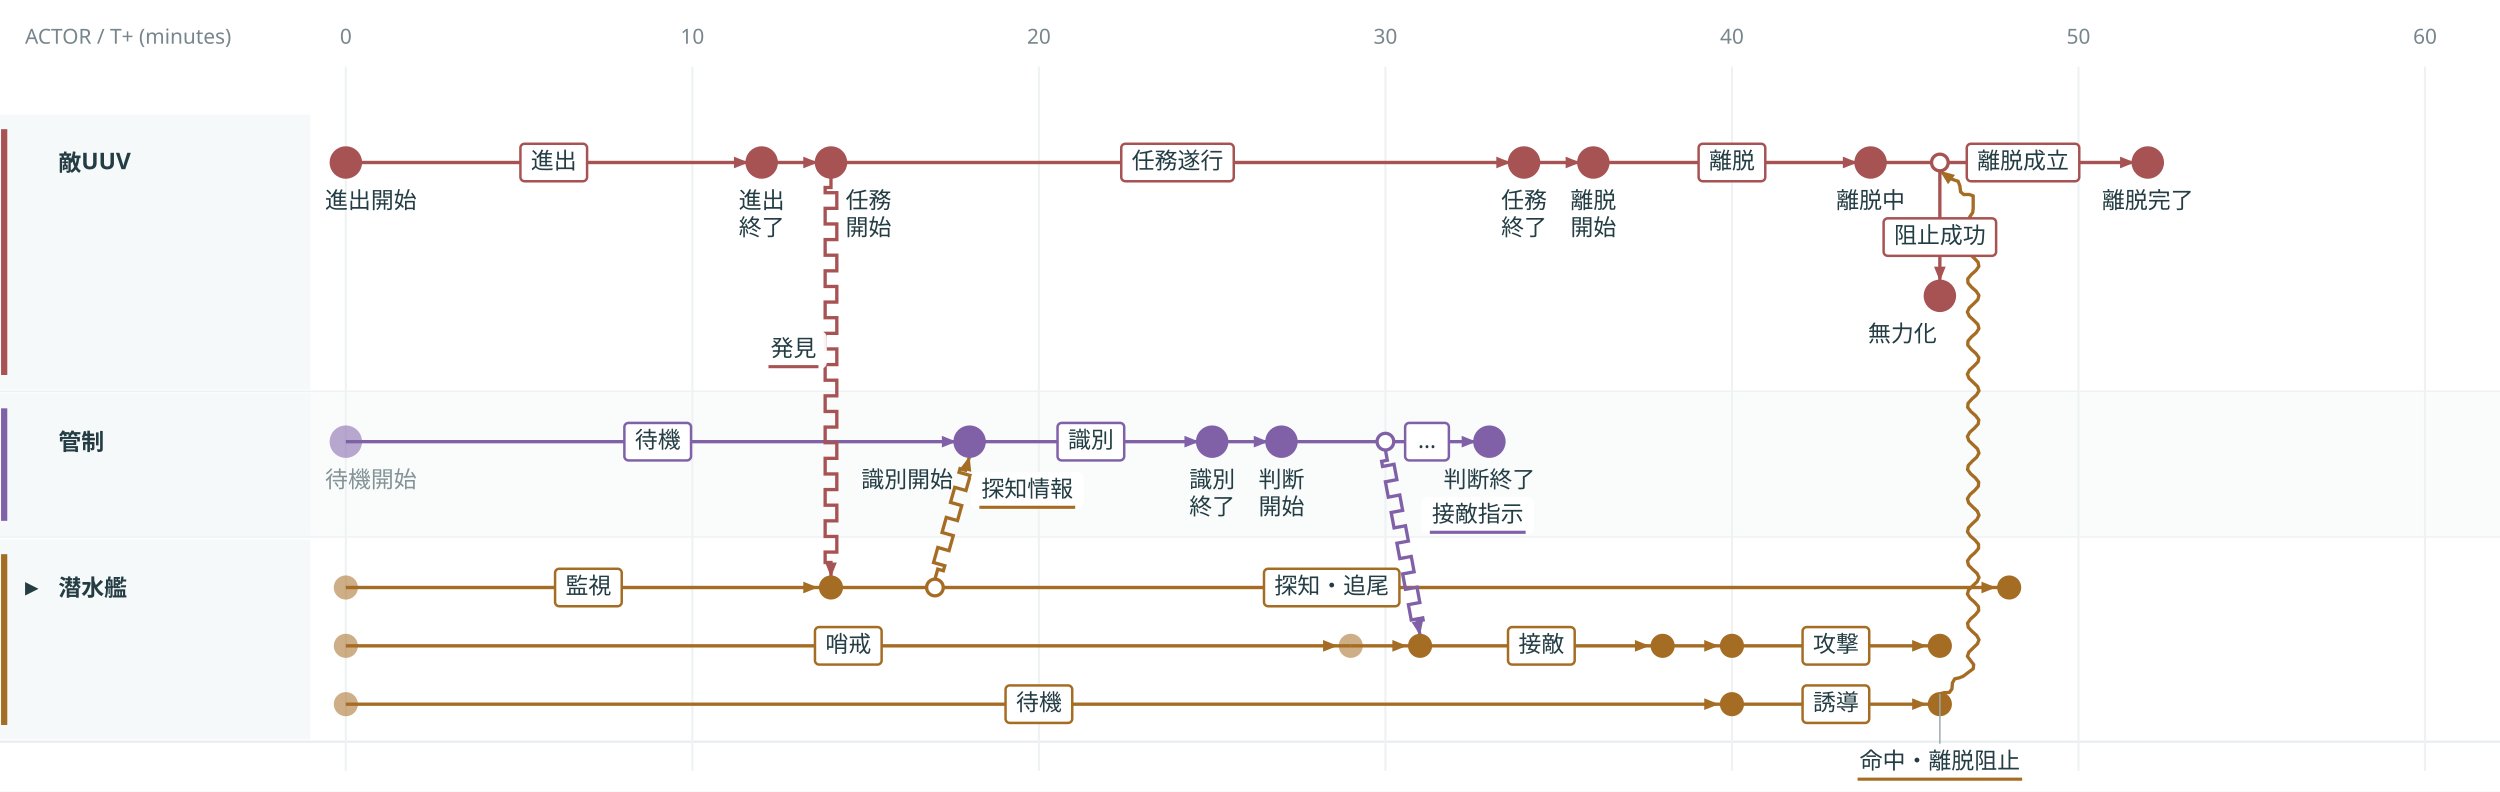
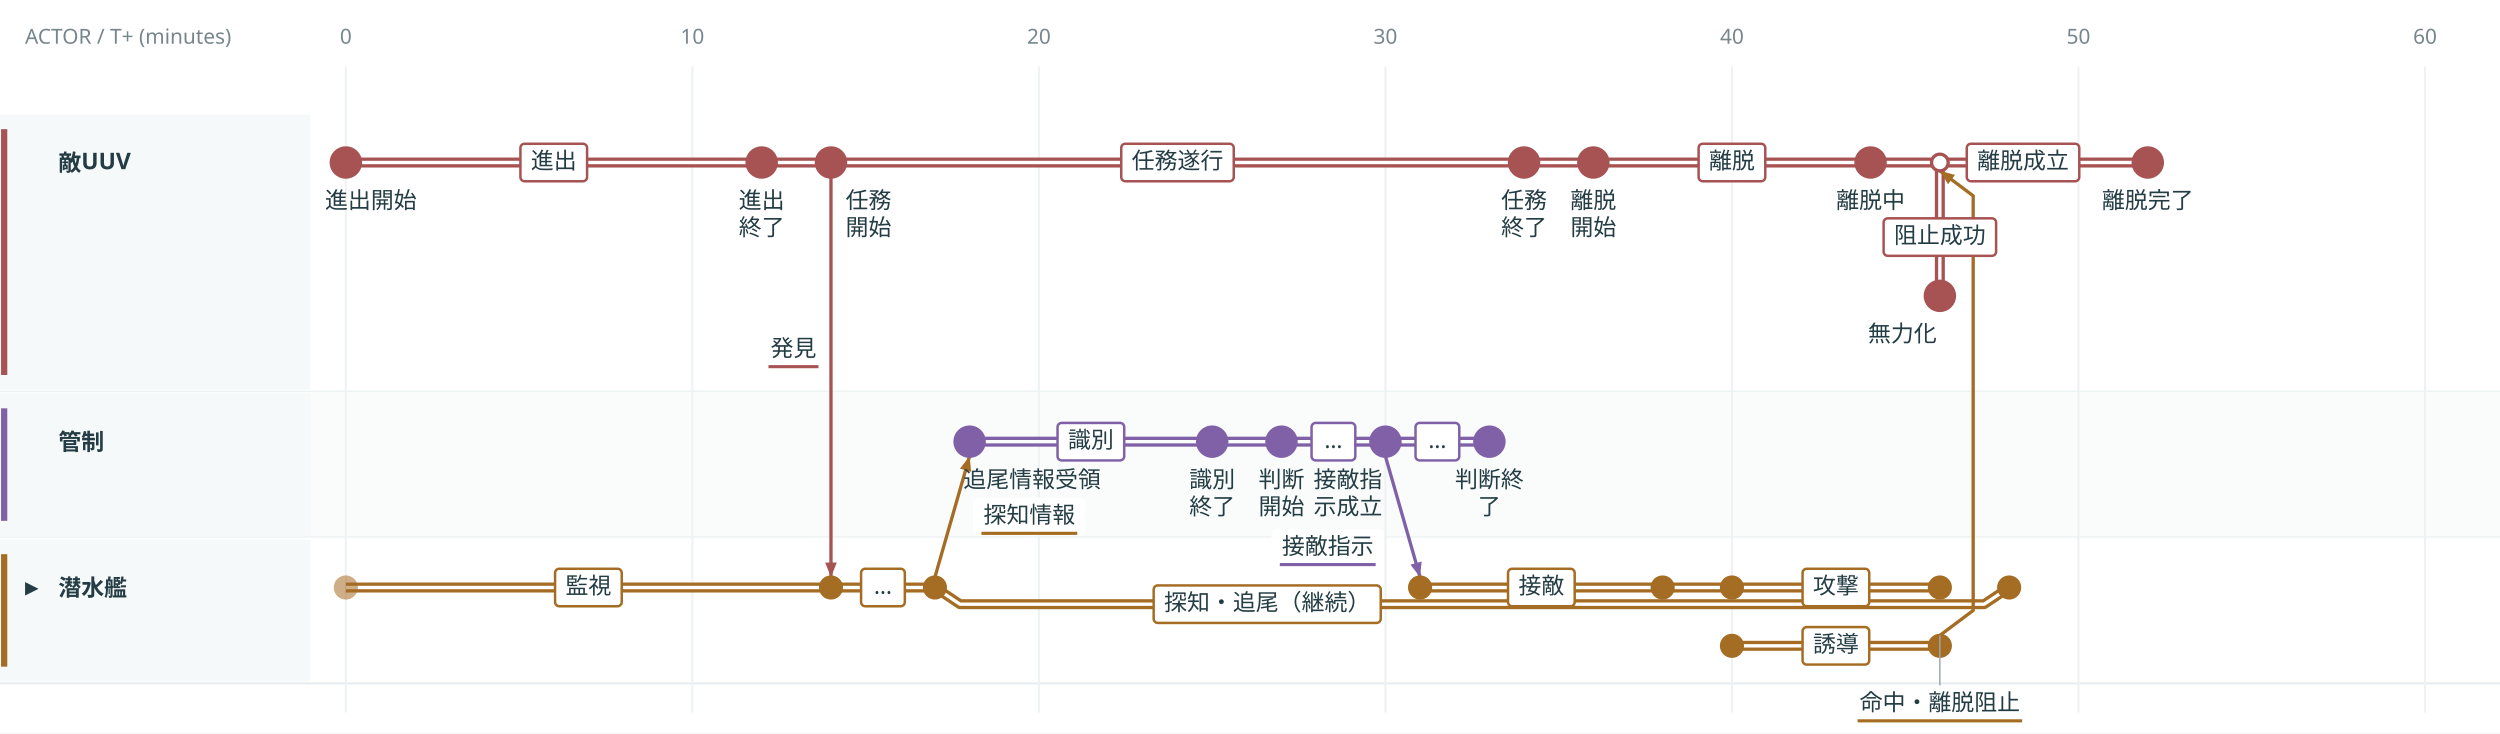
- <svg xmlns="http://www.w3.org/2000/svg" width="1200" height="380" viewBox="0 0 1200 380" role="img" aria-label="潜水艦グループ — ソナー・魚雷による任務阻止" font-family="Segoe UI, Noto Sans JP, sans-serif" font-size="11" fill="#243d44" data-view="mission">
+ <svg xmlns="http://www.w3.org/2000/svg" width="1200" height="352" viewBox="0 0 1200 352" role="img" aria-label="潜水艦グループ — ソナー・魚雷による任務阻止" font-family="Segoe UI, Noto Sans JP, sans-serif" font-size="11" fill="#243d44" data-view="mission">
  <defs>
    <marker id="arrow" viewBox="0 0 10 10" refX="10" refY="5" markerWidth="7" markerHeight="7" orient="auto-start-reverse" markerUnits="userSpaceOnUse">
      <path d="M0,1 L10,5 L0,9 Z" fill="context-stroke" />
    </marker>
    <marker id="state-arrow" viewBox="0 0 10 10" refX="19" refY="5" markerWidth="7" markerHeight="7" orient="auto-start-reverse" markerUnits="userSpaceOnUse">
      <path d="M0,1 L10,5 L0,9 Z" fill="context-stroke" />
    </marker>
    <clipPath id="time-clip">
-       <rect x="152" y="32" width="1048" height="380" />
+       <rect x="152" y="32" width="1048" height="352" />
    </clipPath>
  </defs>
  <rect width="100%" height="100%" fill="white" />
  <rect x="0" y="54" width="1200" height="134" fill="#ffffff" />
  <path d="M0,188 H1200" stroke="#e7edef" />
  <rect x="0" y="188" width="1200" height="70" fill="#fafcfc" />
  <path d="M0,258 H1200" stroke="#e7edef" />
-   <rect x="0" y="258" width="1200" height="98" fill="#ffffff" />
-   <path d="M0,356 H1200" stroke="#e7edef" />
-   <path d="M166,32 V370" stroke="#eef2f3" />
+   <rect x="0" y="258" width="1200" height="70" fill="#ffffff" />
+   <path d="M0,328 H1200" stroke="#e7edef" />
+   <path d="M166,32 V342" stroke="#eef2f3" />
  <text x="166" y="21" text-anchor="middle" font-size="10" fill="#77868c">0</text>
-   <path d="M332.333,32 V370" stroke="#eef2f3" />
+   <path d="M332.333,32 V342" stroke="#eef2f3" />
  <text x="332.333" y="21" text-anchor="middle" font-size="10" fill="#77868c">10</text>
-   <path d="M498.667,32 V370" stroke="#eef2f3" />
+   <path d="M498.667,32 V342" stroke="#eef2f3" />
  <text x="498.667" y="21" text-anchor="middle" font-size="10" fill="#77868c">20</text>
-   <path d="M665,32 V370" stroke="#eef2f3" />
+   <path d="M665,32 V342" stroke="#eef2f3" />
  <text x="665" y="21" text-anchor="middle" font-size="10" fill="#77868c">30</text>
-   <path d="M831.333,32 V370" stroke="#eef2f3" />
+   <path d="M831.333,32 V342" stroke="#eef2f3" />
  <text x="831.333" y="21" text-anchor="middle" font-size="10" fill="#77868c">40</text>
-   <path d="M997.667,32 V370" stroke="#eef2f3" />
+   <path d="M997.667,32 V342" stroke="#eef2f3" />
  <text x="997.667" y="21" text-anchor="middle" font-size="10" fill="#77868c">50</text>
-   <path d="M1164,32 V370" stroke="#eef2f3" />
+   <path d="M1164,32 V342" stroke="#eef2f3" />
  <text x="1164" y="21" text-anchor="middle" font-size="10" fill="#77868c">60</text>
  <text x="12" y="21" font-size="10" fill="#77868c">ACTOR / T+ (minutes)</text>
  <g clip-path="url(#time-clip)">
-     <g class="edge task">
-       <path class="line" data-polarity="positive" d="M166.00,78.00 L365.60,78.00" fill="none" stroke="#a75353" stroke-width="1.6" opacity="1" stroke-linejoin="round" marker-end="url(#state-arrow)" />
-     </g>
-     <g class="edge task">
-       <path class="line" data-polarity="positive" d="M398.87,78.00 L731.53,78.00" fill="none" stroke="#a75353" stroke-width="1.6" opacity="1" stroke-linejoin="round" marker-end="url(#state-arrow)" />
-     </g>
-     <g class="edge task">
-       <path class="line" data-polarity="positive" d="M764.80,78.00 L897.87,78.00" fill="none" stroke="#a75353" stroke-width="1.6" opacity="1" stroke-linejoin="round" marker-end="url(#state-arrow)" />
-     </g>
-     <g class="edge task">
-       <path class="line" data-polarity="positive" d="M166.00,282.00 L398.87,282.00" fill="none" stroke="#a56c24" stroke-width="1.6" opacity="1" stroke-linejoin="round" marker-end="url(#state-arrow)" />
-     </g>
-     <g class="edge task">
-       <path class="line" data-polarity="positive" d="M398.87,282.00 L964.40,282.00" fill="none" stroke="#a56c24" stroke-width="1.6" opacity="1" stroke-linejoin="round" marker-end="url(#state-arrow)" />
-     </g>
-     <g class="edge task">
-       <path class="line" data-polarity="positive" d="M166.00,212.00 L465.40,212.00" fill="none" stroke="#8061a8" stroke-width="1.6" opacity="1" stroke-linejoin="round" marker-end="url(#state-arrow)" />
-     </g>
-     <g class="edge task">
-       <path class="line" data-polarity="positive" d="M465.40,212.00 L581.83,212.00" fill="none" stroke="#8061a8" stroke-width="1.6" opacity="1" stroke-linejoin="round" marker-end="url(#state-arrow)" />
-     </g>
-     <g class="edge task">
-       <path class="line" data-polarity="positive" d="M615.10,212.00 L714.90,212.00" fill="none" stroke="#8061a8" stroke-width="1.6" opacity="1" stroke-linejoin="round" marker-end="url(#state-arrow)" />
-     </g>
-     <g class="edge task">
-       <path class="line" data-polarity="positive" d="M166.00,310.00 L648.37,310.00" fill="none" stroke="#a56c24" stroke-width="1.6" opacity="1" stroke-linejoin="round" marker-end="url(#state-arrow)" />
-     </g>
-     <g class="edge task">
-       <path class="line" data-polarity="positive" d="M681.63,310.00 L798.07,310.00" fill="none" stroke="#a56c24" stroke-width="1.6" opacity="1" stroke-linejoin="round" marker-end="url(#state-arrow)" />
-     </g>
-     <g class="edge task">
-       <path class="line" data-polarity="positive" d="M831.33,310.00 L931.13,310.00" fill="none" stroke="#a56c24" stroke-width="1.6" opacity="1" stroke-linejoin="round" marker-end="url(#state-arrow)" />
-     </g>
-     <g class="edge task">
-       <path class="line" data-polarity="positive" d="M166.00,338.00 L831.33,338.00" fill="none" stroke="#a56c24" stroke-width="1.6" opacity="1" stroke-linejoin="round" marker-end="url(#state-arrow)" />
-     </g>
-     <g class="edge task">
-       <path class="line" data-polarity="positive" d="M831.33,338.00 L931.13,338.00" fill="none" stroke="#a56c24" stroke-width="1.6" opacity="1" stroke-linejoin="round" marker-end="url(#state-arrow)" />
-     </g>
-     <g class="edge task">
-       <path class="line" data-polarity="positive" d="M365.60,78.00 L398.87,78.00" fill="none" stroke="#a75353" stroke-width="1.6" opacity="1" stroke-linejoin="round" marker-end="url(#state-arrow)" />
-     </g>
-     <g class="edge task">
-       <path class="line" data-polarity="positive" d="M731.53,78.00 L764.80,78.00" fill="none" stroke="#a75353" stroke-width="1.6" opacity="1" stroke-linejoin="round" marker-end="url(#state-arrow)" />
-     </g>
-     <g class="edge task">
-       <path class="line" data-polarity="positive" d="M897.87,78.00 L1030.93,78.00" fill="none" stroke="#a75353" stroke-width="1.6" opacity="1" stroke-linejoin="round" marker-end="url(#state-arrow)" />
-     </g>
-     <g class="edge task">
-       <path class="line" data-polarity="positive" d="M581.83,212.00 L615.10,212.00" fill="none" stroke="#8061a8" stroke-width="1.6" opacity="1" stroke-linejoin="round" marker-end="url(#state-arrow)" />
-     </g>
-     <g class="edge task">
-       <path class="line" data-polarity="positive" d="M648.37,310.00 L681.63,310.00" fill="none" stroke="#a56c24" stroke-width="1.6" opacity="1" stroke-linejoin="round" marker-end="url(#state-arrow)" />
-     </g>
-     <g class="edge task">
-       <path class="line" data-polarity="positive" d="M798.07,310.00 L831.33,310.00" fill="none" stroke="#a56c24" stroke-width="1.6" opacity="1" stroke-linejoin="round" marker-end="url(#state-arrow)" />
-     </g>
-     <g class="edge outcome">
-       <path class="line" data-polarity="positive" d="M931.13,82.00 L931.13,135.00" fill="none" stroke="#a75353" stroke-width="1.6" opacity="1" stroke-linejoin="round" marker-end="url(#arrow)" />
+     <g class="edge task" data-performance="fixed">
+       <g class="fixed-task-strokes" opacity="1">
+         <path class="line line-fixed" d="M166.00,78.00 L365.60,78.00" fill="none" stroke="#a75353" stroke-width="4.8" stroke-linejoin="round" />
+         <path class="line-gap" d="M166.00,78.00 L365.60,78.00" fill="none" stroke="#ffffff" stroke-width="1.6" stroke-linejoin="round" pointer-events="none" />
+         <path class="line-arrow" d="M166.00,78.00 L365.60,78.00" fill="none" stroke="#a75353" stroke-width="0" marker-end="url(#state-arrow)" pointer-events="none" />
+       </g>
+     </g>
+     <g class="edge task" data-performance="fixed">
+       <g class="fixed-task-strokes" opacity="1">
+         <path class="line line-fixed" d="M398.87,78.00 L731.53,78.00" fill="none" stroke="#a75353" stroke-width="4.8" stroke-linejoin="round" />
+         <path class="line-gap" d="M398.87,78.00 L731.53,78.00" fill="none" stroke="#ffffff" stroke-width="1.6" stroke-linejoin="round" pointer-events="none" />
+         <path class="line-arrow" d="M398.87,78.00 L731.53,78.00" fill="none" stroke="#a75353" stroke-width="0" marker-end="url(#state-arrow)" pointer-events="none" />
+       </g>
+     </g>
+     <g class="edge task" data-performance="fixed">
+       <g class="fixed-task-strokes" opacity="1">
+         <path class="line line-fixed" d="M764.80,78.00 L897.87,78.00" fill="none" stroke="#a75353" stroke-width="4.8" stroke-linejoin="round" />
+         <path class="line-gap" d="M764.80,78.00 L897.87,78.00" fill="none" stroke="#ffffff" stroke-width="1.6" stroke-linejoin="round" pointer-events="none" />
+         <path class="line-arrow" d="M764.80,78.00 L897.87,78.00" fill="none" stroke="#a75353" stroke-width="0" marker-end="url(#state-arrow)" pointer-events="none" />
+       </g>
+     </g>
+     <g class="edge task" data-performance="fixed">
+       <g class="fixed-task-strokes" opacity="1">
+         <path class="line line-fixed" d="M166.00,282.00 L398.87,282.00" fill="none" stroke="#a56c24" stroke-width="4.8" stroke-linejoin="round" />
+         <path class="line-gap" d="M166.00,282.00 L398.87,282.00" fill="none" stroke="#ffffff" stroke-width="1.6" stroke-linejoin="round" pointer-events="none" />
+         <path class="line-arrow" d="M166.00,282.00 L398.87,282.00" fill="none" stroke="#a56c24" stroke-width="0" marker-end="url(#state-arrow)" pointer-events="none" />
+       </g>
+     </g>
+     <g class="edge task" data-performance="fixed">
+       <g class="fixed-task-strokes" opacity="1">
+         <path class="line line-fixed" d="M398.87,282.00 L448.77,282.00" fill="none" stroke="#a56c24" stroke-width="4.8" stroke-linejoin="round" />
+         <path class="line-gap" d="M398.87,282.00 L448.77,282.00" fill="none" stroke="#ffffff" stroke-width="1.6" stroke-linejoin="round" pointer-events="none" />
+         <path class="line-arrow" d="M398.87,282.00 L448.77,282.00" fill="none" stroke="#a56c24" stroke-width="0" marker-end="url(#state-arrow)" pointer-events="none" />
+       </g>
+     </g>
+     <g class="edge task" data-performance="fixed">
+       <g class="fixed-task-strokes" opacity="1">
+         <path class="line line-fixed" d="M465.40,212.00 L581.83,212.00" fill="none" stroke="#8061a8" stroke-width="4.8" stroke-linejoin="round" />
+         <path class="line-gap" d="M465.40,212.00 L581.83,212.00" fill="none" stroke="#fafcfc" stroke-width="1.6" stroke-linejoin="round" pointer-events="none" />
+         <path class="line-arrow" d="M465.40,212.00 L581.83,212.00" fill="none" stroke="#8061a8" stroke-width="0" marker-end="url(#state-arrow)" pointer-events="none" />
+       </g>
+     </g>
+     <g class="edge task" data-performance="fixed">
+       <g class="fixed-task-strokes" opacity="1">
+         <path class="line line-fixed" d="M615.10,212.00 L665.00,212.00" fill="none" stroke="#8061a8" stroke-width="4.8" stroke-linejoin="round" />
+         <path class="line-gap" d="M615.10,212.00 L665.00,212.00" fill="none" stroke="#fafcfc" stroke-width="1.6" stroke-linejoin="round" pointer-events="none" />
+         <path class="line-arrow" d="M615.10,212.00 L665.00,212.00" fill="none" stroke="#8061a8" stroke-width="0" marker-end="url(#state-arrow)" pointer-events="none" />
+       </g>
+     </g>
+     <g class="edge task" data-performance="fixed">
+       <g class="fixed-task-strokes" opacity="1">
+         <path class="line line-fixed" d="M681.63,282.00 L798.07,282.00" fill="none" stroke="#a56c24" stroke-width="4.8" stroke-linejoin="round" />
+         <path class="line-gap" d="M681.63,282.00 L798.07,282.00" fill="none" stroke="#ffffff" stroke-width="1.6" stroke-linejoin="round" pointer-events="none" />
+         <path class="line-arrow" d="M681.63,282.00 L798.07,282.00" fill="none" stroke="#a56c24" stroke-width="0" marker-end="url(#state-arrow)" pointer-events="none" />
+       </g>
+     </g>
+     <g class="edge task" data-performance="fixed">
+       <g class="fixed-task-strokes" opacity="1">
+         <path class="line line-fixed" d="M831.33,282.00 L931.13,282.00" fill="none" stroke="#a56c24" stroke-width="4.8" stroke-linejoin="round" />
+         <path class="line-gap" d="M831.33,282.00 L931.13,282.00" fill="none" stroke="#ffffff" stroke-width="1.6" stroke-linejoin="round" pointer-events="none" />
+         <path class="line-arrow" d="M831.33,282.00 L931.13,282.00" fill="none" stroke="#a56c24" stroke-width="0" marker-end="url(#state-arrow)" pointer-events="none" />
+       </g>
+     </g>
+     <g class="edge task" data-performance="fixed">
+       <g class="fixed-task-strokes" opacity="1">
+         <path class="line line-fixed" d="M831.33,310.00 L931.13,310.00" fill="none" stroke="#a56c24" stroke-width="4.8" stroke-linejoin="round" />
+         <path class="line-gap" d="M831.33,310.00 L931.13,310.00" fill="none" stroke="#ffffff" stroke-width="1.6" stroke-linejoin="round" pointer-events="none" />
+         <path class="line-arrow" d="M831.33,310.00 L931.13,310.00" fill="none" stroke="#a56c24" stroke-width="0" marker-end="url(#state-arrow)" pointer-events="none" />
+       </g>
+     </g>
+     <g class="edge task" data-performance="fixed">
+       <g class="fixed-task-strokes" opacity="1">
+         <path class="line line-fixed" d="M365.60,78.00 L398.87,78.00" fill="none" stroke="#a75353" stroke-width="4.8" stroke-linejoin="round" />
+         <path class="line-gap" d="M365.60,78.00 L398.87,78.00" fill="none" stroke="#ffffff" stroke-width="1.6" stroke-linejoin="round" pointer-events="none" />
+         <path class="line-arrow" d="M365.60,78.00 L398.87,78.00" fill="none" stroke="#a75353" stroke-width="0" marker-end="url(#state-arrow)" pointer-events="none" />
+       </g>
+     </g>
+     <g class="edge task" data-performance="fixed">
+       <g class="fixed-task-strokes" opacity="1">
+         <path class="line line-fixed" d="M731.53,78.00 L764.80,78.00" fill="none" stroke="#a75353" stroke-width="4.8" stroke-linejoin="round" />
+         <path class="line-gap" d="M731.53,78.00 L764.80,78.00" fill="none" stroke="#ffffff" stroke-width="1.6" stroke-linejoin="round" pointer-events="none" />
+         <path class="line-arrow" d="M731.53,78.00 L764.80,78.00" fill="none" stroke="#a75353" stroke-width="0" marker-end="url(#state-arrow)" pointer-events="none" />
+       </g>
+     </g>
+     <g class="edge task" data-performance="fixed">
+       <g class="fixed-task-strokes" opacity="1">
+         <path class="line line-fixed" d="M897.87,78.00 L1030.93,78.00" fill="none" stroke="#a75353" stroke-width="4.8" stroke-linejoin="round" />
+         <path class="line-gap" d="M897.87,78.00 L1030.93,78.00" fill="none" stroke="#ffffff" stroke-width="1.6" stroke-linejoin="round" pointer-events="none" />
+         <path class="line-arrow" d="M897.87,78.00 L1030.93,78.00" fill="none" stroke="#a75353" stroke-width="0" marker-end="url(#state-arrow)" pointer-events="none" />
+       </g>
+     </g>
+     <g class="edge task" data-performance="fixed">
+       <g class="fixed-task-strokes" opacity="1">
+         <path class="line line-fixed" d="M581.83,212.00 L615.10,212.00" fill="none" stroke="#8061a8" stroke-width="4.8" stroke-linejoin="round" />
+         <path class="line-gap" d="M581.83,212.00 L615.10,212.00" fill="none" stroke="#fafcfc" stroke-width="1.6" stroke-linejoin="round" pointer-events="none" />
+         <path class="line-arrow" d="M581.83,212.00 L615.10,212.00" fill="none" stroke="#8061a8" stroke-width="0" marker-end="url(#state-arrow)" pointer-events="none" />
+       </g>
+     </g>
+     <g class="edge task" data-performance="fixed">
+       <g class="fixed-task-strokes" opacity="1">
+         <path class="line line-fixed" d="M798.07,282.00 L831.33,282.00" fill="none" stroke="#a56c24" stroke-width="4.8" stroke-linejoin="round" />
+         <path class="line-gap" d="M798.07,282.00 L831.33,282.00" fill="none" stroke="#ffffff" stroke-width="1.6" stroke-linejoin="round" pointer-events="none" />
+         <path class="line-arrow" d="M798.07,282.00 L831.33,282.00" fill="none" stroke="#a56c24" stroke-width="0" marker-end="url(#state-arrow)" pointer-events="none" />
+       </g>
+     </g>
+     <g class="edge task" data-performance="fixed">
+       <g class="fixed-task-strokes" opacity="1">
+         <path class="line line-fixed" d="M448.77,282.00 L460.77,290.00 L952.40,290.00 L964.40,282.00" fill="none" stroke="#a56c24" stroke-width="4.8" stroke-linejoin="round" />
+         <path class="line-gap" d="M448.77,282.00 L460.77,290.00 L952.40,290.00 L964.40,282.00" fill="none" stroke="#ffffff" stroke-width="1.6" stroke-linejoin="round" pointer-events="none" />
+         <path class="line-arrow" d="M448.77,282.00 L460.77,290.00 L952.40,290.00 L964.40,282.00" fill="none" stroke="#a56c24" stroke-width="0" marker-end="url(#state-arrow)" pointer-events="none" />
+       </g>
+     </g>
+     <g class="edge task" data-performance="fixed">
+       <g class="fixed-task-strokes" opacity="1">
+         <path class="line line-fixed" d="M665.00,212.00 L714.90,212.00" fill="none" stroke="#8061a8" stroke-width="4.8" stroke-linejoin="round" />
+         <path class="line-gap" d="M665.00,212.00 L714.90,212.00" fill="none" stroke="#fafcfc" stroke-width="1.6" stroke-linejoin="round" pointer-events="none" />
+         <path class="line-arrow" d="M665.00,212.00 L714.90,212.00" fill="none" stroke="#8061a8" stroke-width="0" marker-end="url(#state-arrow)" pointer-events="none" />
+       </g>
+     </g>
+     <g class="edge outcome" data-performance="fixed">
+       <g class="fixed-task-strokes" opacity="1">
+         <path class="line line-fixed" d="M931.13,82.00 L931.13,135.00" fill="none" stroke="#a75353" stroke-width="4.8" stroke-linejoin="round" />
+         <path class="line-gap" d="M931.13,82.00 L931.13,135.00" fill="none" stroke="#ffffff" stroke-width="1.6" stroke-linejoin="round" pointer-events="none" />
+         <path class="line-arrow" d="M931.13,82.00 L931.13,135.00" fill="none" stroke="#a75353" stroke-width="0" marker-end="url(#arrow)" pointer-events="none" />
+       </g>
    </g>
    <g class="edge causal">
      <defs>
-         <marker id="causal-arrow-20" viewBox="0 0 10 10" refX="10" refY="5" markerWidth="7" markerHeight="7" orient="90" markerUnits="userSpaceOnUse">
+         <marker id="causal-arrow-18" viewBox="0 0 10 10" refX="10" refY="5" markerWidth="7" markerHeight="7" orient="90" markerUnits="userSpaceOnUse">
          <path d="M0,1 L10,5 L0,9 Z" fill="#a75353" />
        </marker>
      </defs>
-       <path class="line" data-polarity="positive" d="M398.87,85.00 L398.87,90.00 L396.07,90.00 L396.07,92.50 L401.67,92.50 L401.67,100.00 L396.07,100.00 L396.07,107.50 L401.67,107.50 L401.67,115.00 L396.07,115.00 L396.07,122.50 L401.67,122.50 L401.67,130.00 L396.07,130.00 L396.07,137.50 L401.67,137.50 L401.67,145.00 L396.07,145.00 L396.07,152.50 L401.67,152.50 L401.67,160.00 L396.07,160.00 L396.07,167.50 L401.67,167.50 L401.67,175.00 L396.07,175.00 L396.07,182.50 L401.67,182.50 L401.67,190.00 L396.07,190.00 L396.07,197.50 L401.67,197.50 L401.67,205.00 L396.07,205.00 L396.07,212.50 L401.67,212.50 L401.67,220.00 L396.07,220.00 L396.07,227.50 L401.67,227.50 L401.67,235.00 L396.07,235.00 L396.07,242.50 L401.67,242.50 L401.67,250.00 L396.07,250.00 L396.07,257.50 L401.67,257.50 L401.67,265.00 L396.07,265.00 L396.07,270.00 L398.87,270.00 L398.87,277.00" fill="none" stroke="#a75353" stroke-width="1.6" opacity="1" stroke-linejoin="miter" marker-end="url(#causal-arrow-20)" />
+       <path class="line" d="M398.87,85.00 L398.87,277.00" fill="none" stroke="#a75353" stroke-width="1.6" opacity="1" stroke-linejoin="round" marker-end="url(#causal-arrow-18)" />
    </g>
    <g class="edge causal">
      <defs>
-         <marker id="causal-arrow-21" viewBox="0 0 10 10" refX="10" refY="5" markerWidth="7" markerHeight="7" orient="-74.256" markerUnits="userSpaceOnUse">
+         <marker id="causal-arrow-19" viewBox="0 0 10 10" refX="10" refY="5" markerWidth="7" markerHeight="7" orient="-73.998" markerUnits="userSpaceOnUse">
          <path d="M0,1 L10,5 L0,9 Z" fill="#a56c24" />
        </marker>
      </defs>
-       <path class="line" data-polarity="positive" d="M448.77,278.00 L450.12,273.19 L452.82,273.95 L453.50,271.54 L448.11,270.02 L450.14,262.80 L455.53,264.32 L457.57,257.10 L452.18,255.58 L454.21,248.37 L459.60,249.89 L461.64,242.67 L456.25,241.15 L458.28,233.93 L463.67,235.45 L465.71,228.23 L460.32,226.71 L460.81,224.98 L463.50,225.74 L465.40,219.00" fill="none" stroke="#a56c24" stroke-width="1.6" opacity="1" stroke-linejoin="miter" marker-end="url(#causal-arrow-21)" />
+       <path class="line" d="M448.77,277.00 L465.40,219.00" fill="none" stroke="#a56c24" stroke-width="1.6" opacity="1" stroke-linejoin="round" marker-end="url(#causal-arrow-19)" />
    </g>
    <g class="edge causal">
      <defs>
-         <marker id="causal-arrow-22" viewBox="0 0 10 10" refX="10" refY="5" markerWidth="7" markerHeight="7" orient="79.414" markerUnits="userSpaceOnUse">
+         <marker id="causal-arrow-20" viewBox="0 0 10 10" refX="10" refY="5" markerWidth="7" markerHeight="7" orient="73.998" markerUnits="userSpaceOnUse">
          <path d="M0,1 L10,5 L0,9 Z" fill="#8061a8" />
        </marker>
      </defs>
-       <path class="line" data-polarity="positive" d="M665.00,216.00 L665.92,220.91 L663.17,221.43 L663.63,223.89 L669.13,222.86 L670.51,230.23 L665.00,231.26 L666.38,238.63 L671.89,237.60 L673.26,244.98 L667.76,246.00 L669.14,253.38 L674.64,252.35 L676.02,259.72 L670.51,260.75 L671.89,268.12 L677.40,267.09 L678.77,274.46 L673.27,275.49 L674.65,282.87 L680.15,281.84 L681.53,289.21 L676.03,290.24 L677.40,297.61 L682.91,296.58 L683.10,297.60 L680.35,298.12 L681.63,305.00" fill="none" stroke="#8061a8" stroke-width="1.6" opacity="1" stroke-linejoin="miter" marker-end="url(#causal-arrow-22)" />
+       <path class="line" d="M665.00,219.00 L681.63,277.00" fill="none" stroke="#8061a8" stroke-width="1.6" opacity="1" stroke-linejoin="round" marker-end="url(#causal-arrow-20)" />
    </g>
    <g class="edge causal">
      <defs>
-         <marker id="causal-arrow-23" viewBox="0 0 10 10" refX="10" refY="5" markerWidth="7" markerHeight="7" orient="-143.13" markerUnits="userSpaceOnUse">
+         <marker id="causal-arrow-21" viewBox="0 0 10 10" refX="10" refY="5" markerWidth="7" markerHeight="7" orient="-143.13" markerUnits="userSpaceOnUse">
          <path d="M0,1 L10,5 L0,9 Z" fill="#a56c24" />
        </marker>
      </defs>
-       <path class="line" data-polarity="negative" d="M931.13,333.00 L931.13,333.00 L933.23,332.47 L935.67,332.38 L936.92,330.72 L937.18,327.73 L938.26,325.84 L940.41,325.37 L942.33,324.60 L943.93,323.40 L945.53,322.20 L947.13,321.00 L947.13,321.00 L947.13,321.00 L947.13,321.00 L947.37,319.01 L945.84,317.02 L944.35,315.03 L945.03,313.04 L947.08,311.04 L949.17,309.05 L949.92,307.06 L948.84,305.07 L946.64,303.08 L944.76,301.09 L944.44,299.10 L945.88,297.11 L948.15,295.11 L949.75,293.12 L949.63,291.13 L947.88,289.14 L945.63,287.15 L944.37,285.16 L944.93,283.17 L946.93,281.18 L949.06,279.18 L949.93,277.19 L948.96,275.20 L946.79,273.21 L944.85,271.22 L944.40,269.23 L945.75,267.24 L948.00,265.25 L949.69,263.25 L949.70,261.26 L948.02,259.27 L945.76,257.28 L944.40,255.29 L944.84,253.30 L946.77,251.31 L948.95,249.32 L949.93,247.32 L949.08,245.33 L946.95,243.34 L944.94,241.35 L944.37,239.36 L945.61,237.37 L947.86,235.38 L949.62,233.39 L949.76,231.39 L948.17,229.40 L945.90,227.41 L944.44,225.42 L944.75,223.43 L946.62,221.44 L948.83,219.45 L949.92,217.46 L949.19,215.46 L947.10,213.47 L945.04,211.48 L944.35,209.49 L945.49,207.50 L947.71,205.51 L949.55,203.52 L949.81,201.53 L948.31,199.54 L946.04,197.54 L944.49,195.55 L944.67,193.56 L946.47,191.57 L948.70,189.58 L949.91,187.59 L949.29,185.60 L947.26,183.61 L945.14,181.61 L944.34,179.62 L945.37,177.63 L947.55,175.64 L949.47,173.65 L949.85,171.66 L948.45,169.67 L946.19,167.68 L944.54,165.68 L944.60,163.69 L946.32,161.70 L948.57,159.71 L949.88,157.72 L949.38,155.73 L947.41,153.74 L945.26,151.75 L944.33,149.75 L945.25,147.76 L947.40,145.77 L949.38,143.78 L949.88,141.79 L948.58,139.80 L946.33,137.81 L944.61,135.82 L944.54,133.82 L946.18,131.83 L948.44,129.84 L949.85,127.85 L949.47,125.86 L947.56,123.87 L945.37,121.88 L944.34,119.89 L945.14,117.89 L947.25,115.90 L949.28,113.91 L949.91,111.92 L948.71,109.93 L946.48,107.94 L944.70,105.95 L945.57,103.96 L946.92,101.96 L947.13,99.97 L947.13,97.98 L947.13,95.99 L947.13,94.00 L947.13,94.00 L947.13,94.00 L947.13,94.00 L945.14,93.33 L942.60,93.38 L941.08,92.06 L940.73,89.20 L939.88,87.00 L937.87,86.35 L935.93,85.60 L934.33,84.40 L932.73,83.20 L931.13,82.00 L931.13,82.00" fill="none" stroke="#a56c24" stroke-width="1.6" opacity="1" stroke-linejoin="round" marker-end="url(#causal-arrow-23)" />
-     </g>
-     <g class="junction" data-time="46">
+       <path class="line" d="M931.13,305.00 L947.13,293.00 L947.13,94.00 L931.13,82.00" fill="none" stroke="#a56c24" stroke-width="1.6" opacity="1" stroke-linejoin="round" marker-end="url(#causal-arrow-21)" />
+     </g>
+     <g class="junction" data-time="46" data-junction-id="j-escape-hit">
      <circle cx="931.133" cy="78" r="4" fill="white" stroke="#a75353" stroke-width="1.6" />
-     </g>
-     <g class="junction" data-time="17">
-       <circle cx="448.767" cy="282" r="4" fill="white" stroke="#a56c24" stroke-width="1.6" />
-     </g>
-     <g class="junction" data-time="30">
-       <circle cx="665" cy="212" r="4" fill="white" stroke="#8061a8" stroke-width="1.6" />
    </g>
    <g class="state" opacity="1">
      <circle class="body" cx="166" cy="78" r="7" fill="#a75353" stroke="#a75353" stroke-width="1.6" />
      <text x="178" y="100" text-anchor="middle" font-size="11">進出開始</text>
    </g>
    <g class="state" opacity="1">
      <circle class="body" cx="365.6" cy="78" r="7" fill="#a75353" stroke="#a75353" stroke-width="1.6" />
      <text x="365.6" y="100" text-anchor="middle" font-size="11">進出</text>
      <text x="365.6" y="113" text-anchor="middle" font-size="11">終了</text>
    </g>
    <g class="state" opacity="1">
      <circle class="body" cx="398.867" cy="78" r="7" fill="#a75353" stroke="#a75353" stroke-width="1.6" />
      <text x="416.867" y="100" text-anchor="middle" font-size="11">任務</text>
      <text x="416.867" y="113" text-anchor="middle" font-size="11">開始</text>
    </g>
    <g class="state" opacity="1">
      <circle class="body" cx="731.533" cy="78" r="7" fill="#a75353" stroke="#a75353" stroke-width="1.6" />
      <text x="731.533" y="100" text-anchor="middle" font-size="11">任務</text>
      <text x="731.533" y="113" text-anchor="middle" font-size="11">終了</text>
    </g>
    <g class="state" opacity="1">
      <circle class="body" cx="764.8" cy="78" r="7" fill="#a75353" stroke="#a75353" stroke-width="1.6" />
      <text x="764.8" y="100" text-anchor="middle" font-size="11">離脱</text>
      <text x="764.8" y="113" text-anchor="middle" font-size="11">開始</text>
    </g>
    <g class="state" opacity="1">
      <circle class="body" cx="897.867" cy="78" r="7" fill="#a75353" stroke="#a75353" stroke-width="1.6" />
      <text x="897.867" y="100" text-anchor="middle" font-size="11">離脱中</text>
    </g>
    <g class="state" opacity="1">
      <circle class="body" cx="931.133" cy="142" r="7" fill="#a75353" stroke="#a75353" stroke-width="1.6" />
      <text x="913.133" y="164" text-anchor="middle" font-size="11">無力化</text>
    </g>
    <g class="state" opacity="1">
      <circle class="body" cx="1030.933" cy="78" r="7" fill="#a75353" stroke="#a75353" stroke-width="1.6" />
      <text x="1030.933" y="100" text-anchor="middle" font-size="11">離脱完了</text>
    </g>
-     <g class="state" opacity="0.55">
-       <circle class="body" cx="166" cy="212" r="7" fill="#8061a8" stroke="#8061a8" stroke-width="1.6" />
-       <text x="178" y="234" text-anchor="middle" font-size="11">待機開始</text>
-     </g>
    <g class="state" opacity="1">
      <circle class="body" cx="465.4" cy="212" r="7" fill="#8061a8" stroke="#8061a8" stroke-width="1.6" />
-       <text x="435.4" y="234" text-anchor="middle" font-size="11">識別開始</text>
+       <text x="495.4" y="234" text-anchor="middle" font-size="11">追尾情報受領</text>
    </g>
    <g class="state" opacity="1">
      <circle class="body" cx="581.833" cy="212" r="7" fill="#8061a8" stroke="#8061a8" stroke-width="1.6" />
      <text x="581.833" y="234" text-anchor="middle" font-size="11">識別</text>
      <text x="581.833" y="247" text-anchor="middle" font-size="11">終了</text>
    </g>
    <g class="state" opacity="1">
      <circle class="body" cx="615.1" cy="212" r="7" fill="#8061a8" stroke="#8061a8" stroke-width="1.6" />
      <text x="615.1" y="234" text-anchor="middle" font-size="11">判断</text>
      <text x="615.1" y="247" text-anchor="middle" font-size="11">開始</text>
    </g>
    <g class="state" opacity="1">
+       <circle class="body" cx="665" cy="212" r="7" fill="#8061a8" stroke="#8061a8" stroke-width="1.6" />
+       <text x="647" y="234" text-anchor="middle" font-size="11">接敵指</text>
+       <text x="647" y="247" text-anchor="middle" font-size="11">示成立</text>
+     </g>
+     <g class="state" opacity="1">
      <circle class="body" cx="714.9" cy="212" r="7" fill="#8061a8" stroke="#8061a8" stroke-width="1.6" />
-       <text x="714.9" y="234" text-anchor="middle" font-size="11">判断終了</text>
+       <text x="714.9" y="234" text-anchor="middle" font-size="11">判断終</text>
+       <text x="714.9" y="247" text-anchor="middle" font-size="11">了</text>
    </g>
    <g class="state" opacity="0.55">
      <circle class="body" cx="166" cy="282" r="5" fill="#a56c24" stroke="#a56c24" stroke-width="1.6" />
    </g>
-     <g class="state" opacity="0.55">
-       <circle class="body" cx="166" cy="310" r="5" fill="#a56c24" stroke="#a56c24" stroke-width="1.6" />
-     </g>
-     <g class="state" opacity="0.55">
-       <circle class="body" cx="166" cy="338" r="5" fill="#a56c24" stroke="#a56c24" stroke-width="1.6" />
-     </g>
    <g class="state" opacity="1">
      <circle class="body" cx="398.867" cy="282" r="5" fill="#a56c24" stroke="#a56c24" stroke-width="1.6" />
    </g>
-     <g class="state" opacity="0.55">
-       <circle class="body" cx="648.367" cy="310" r="5" fill="#a56c24" stroke="#a56c24" stroke-width="1.6" />
-     </g>
-     <g class="state" opacity="1">
-       <circle class="body" cx="681.633" cy="310" r="5" fill="#a56c24" stroke="#a56c24" stroke-width="1.6" />
-     </g>
-     <g class="state" opacity="1">
-       <circle class="body" cx="798.067" cy="310" r="5" fill="#a56c24" stroke="#a56c24" stroke-width="1.6" />
+     <g class="state" opacity="1">
+       <circle class="body" cx="448.767" cy="282" r="5" fill="#a56c24" stroke="#a56c24" stroke-width="1.6" />
+     </g>
+     <g class="state" opacity="1">
+       <circle class="body" cx="681.633" cy="282" r="5" fill="#a56c24" stroke="#a56c24" stroke-width="1.6" />
+     </g>
+     <g class="state" opacity="1">
+       <circle class="body" cx="798.067" cy="282" r="5" fill="#a56c24" stroke="#a56c24" stroke-width="1.6" />
+     </g>
+     <g class="state" opacity="1">
+       <circle class="body" cx="831.333" cy="282" r="5" fill="#a56c24" stroke="#a56c24" stroke-width="1.6" />
    </g>
    <g class="state" opacity="1">
      <circle class="body" cx="831.333" cy="310" r="5" fill="#a56c24" stroke="#a56c24" stroke-width="1.6" />
    </g>
    <g class="state" opacity="1">
-       <circle class="body" cx="831.333" cy="338" r="5" fill="#a56c24" stroke="#a56c24" stroke-width="1.6" />
+       <circle class="body" cx="931.133" cy="282" r="5" fill="#a56c24" stroke="#a56c24" stroke-width="1.6" />
    </g>
    <g class="state" opacity="1">
      <circle class="body" cx="931.133" cy="310" r="5" fill="#a56c24" stroke="#a56c24" stroke-width="1.6" />
-     </g>
-     <g class="state" opacity="1">
-       <circle class="body" cx="931.133" cy="338" r="5" fill="#a56c24" stroke="#a56c24" stroke-width="1.6" />
    </g>
    <g class="state" opacity="1">
      <circle class="body" cx="964.4" cy="282" r="5" fill="#a56c24" stroke="#a56c24" stroke-width="1.6" />
    </g>
    <g class="edge-label task-label">
      <rect class="label-frame" x="249.8" y="69" width="32" height="18" rx="2" fill="white" fill-opacity="1" stroke="#a75353" stroke-width="1.2" />
      <text x="265.8" y="81" text-anchor="middle">進出</text>
    </g>
    <g class="edge-label task-label">
      <rect class="label-frame" x="538.2" y="69" width="54" height="18" rx="2" fill="white" fill-opacity="1" stroke="#a75353" stroke-width="1.2" />
      <text x="565.2" y="81" text-anchor="middle">任務遂行</text>
    </g>
    <g class="edge-label task-label">
      <rect class="label-frame" x="815.333" y="69" width="32" height="18" rx="2" fill="white" fill-opacity="1" stroke="#a75353" stroke-width="1.2" />
      <text x="831.333" y="81" text-anchor="middle">離脱</text>
    </g>
    <g class="edge-label task-label">
      <rect class="label-frame" x="266.433" y="273" width="32" height="18" rx="2" fill="white" fill-opacity="1" stroke="#a56c24" stroke-width="1.2" />
      <text x="282.433" y="285" text-anchor="middle">監視</text>
    </g>
    <g class="edge-label task-label">
-       <rect class="label-frame" x="606.718" y="273" width="65" height="18" rx="2" fill="white" fill-opacity="1" stroke="#a56c24" stroke-width="1.2" />
-       <text x="639.218" y="285" text-anchor="middle">探知・追尾</text>
-     </g>
-     <g class="edge-label task-label">
-       <rect class="label-frame" x="299.7" y="203" width="32" height="18" rx="2" fill="white" fill-opacity="1" stroke="#8061a8" stroke-width="1.2" />
-       <text x="315.7" y="215" text-anchor="middle">待機</text>
+       <rect class="label-frame" x="413.317" y="273" width="21" height="18" rx="2" fill="white" fill-opacity="1" stroke="#a56c24" stroke-width="1.2" />
+       <text x="423.817" y="285" text-anchor="middle">…</text>
    </g>
    <g class="edge-label task-label">
      <rect class="label-frame" x="507.617" y="203" width="32" height="18" rx="2" fill="white" fill-opacity="1" stroke="#8061a8" stroke-width="1.2" />
      <text x="523.617" y="215" text-anchor="middle">識別</text>
    </g>
    <g class="edge-label task-label">
-       <rect class="label-frame" x="674.46" y="203" width="21" height="18" rx="2" fill="white" fill-opacity="1" stroke="#8061a8" stroke-width="1.2" />
-       <text x="684.96" y="215" text-anchor="middle">…</text>
-     </g>
-     <g class="edge-label task-label">
-       <rect class="label-frame" x="391.183" y="301" width="32" height="18" rx="2" fill="white" fill-opacity="1" stroke="#a56c24" stroke-width="1.2" />
-       <text x="407.183" y="313" text-anchor="middle">哨戒</text>
-     </g>
-     <g class="edge-label task-label">
-       <rect class="label-frame" x="723.85" y="301" width="32" height="18" rx="2" fill="white" fill-opacity="1" stroke="#a56c24" stroke-width="1.2" />
-       <text x="739.85" y="313" text-anchor="middle">接敵</text>
+       <rect class="label-frame" x="629.55" y="203" width="21" height="18" rx="2" fill="white" fill-opacity="1" stroke="#8061a8" stroke-width="1.2" />
+       <text x="640.05" y="215" text-anchor="middle">…</text>
+     </g>
+     <g class="edge-label task-label">
+       <rect class="label-frame" x="723.85" y="273" width="32" height="18" rx="2" fill="white" fill-opacity="1" stroke="#a56c24" stroke-width="1.2" />
+       <text x="739.85" y="285" text-anchor="middle">接敵</text>
+     </g>
+     <g class="edge-label task-label">
+       <rect class="label-frame" x="865.233" y="273" width="32" height="18" rx="2" fill="white" fill-opacity="1" stroke="#a56c24" stroke-width="1.2" />
+       <text x="881.233" y="285" text-anchor="middle">攻撃</text>
    </g>
    <g class="edge-label task-label">
      <rect class="label-frame" x="865.233" y="301" width="32" height="18" rx="2" fill="white" fill-opacity="1" stroke="#a56c24" stroke-width="1.2" />
-       <text x="881.233" y="313" text-anchor="middle">攻撃</text>
-     </g>
-     <g class="edge-label task-label">
-       <rect class="label-frame" x="482.667" y="329" width="32" height="18" rx="2" fill="white" fill-opacity="1" stroke="#a56c24" stroke-width="1.2" />
-       <text x="498.667" y="341" text-anchor="middle">待機</text>
-     </g>
-     <g class="edge-label task-label">
-       <rect class="label-frame" x="865.233" y="329" width="32" height="18" rx="2" fill="white" fill-opacity="1" stroke="#a56c24" stroke-width="1.2" />
-       <text x="881.233" y="341" text-anchor="middle">誘導</text>
+       <text x="881.233" y="313" text-anchor="middle">誘導</text>
    </g>
    <g class="edge-label task-label">
      <rect class="label-frame" x="944.053" y="69" width="54" height="18" rx="2" fill="white" fill-opacity="1" stroke="#a75353" stroke-width="1.2" />
      <text x="971.053" y="81" text-anchor="middle">離脱成立</text>
+     </g>
+     <g class="edge-label task-label">
+       <rect class="label-frame" x="553.757" y="281" width="109" height="18" rx="2" fill="white" fill-opacity="1" stroke="#a56c24" stroke-width="1.2" />
+       <text x="608.257" y="293" text-anchor="middle">探知・追尾（継続）</text>
+     </g>
+     <g class="edge-label task-label">
+       <rect class="label-frame" x="679.45" y="203" width="21" height="18" rx="2" fill="white" fill-opacity="1" stroke="#8061a8" stroke-width="1.2" />
+       <text x="689.95" y="215" text-anchor="middle">…</text>
    </g>
    <g class="edge-label task-label">
      <rect class="label-frame" x="904.133" y="104.8" width="54" height="18" rx="2" fill="white" fill-opacity="1" stroke="#a75353" stroke-width="1.2" />
      <text x="931.133" y="116.8" text-anchor="middle">阻止成功</text>
    </g>
    <g class="edge-label causal-label">
      <rect class="label-background" x="364.867" y="159" width="32" height="18" rx="3" fill="white" fill-opacity="0.94" />
      <path class="label-underline" d="M368.867,176 H392.867" fill="none" stroke="#a75353" stroke-width="1.5" />
      <text x="380.867" y="171" text-anchor="middle">発見</text>
    </g>
    <g class="edge-label causal-label">
-       <rect class="label-background" x="466.083" y="226.5" width="54" height="18" rx="3" fill="white" fill-opacity="0.94" />
-       <path class="label-underline" d="M470.083,243.5 H516.083" fill="none" stroke="#a56c24" stroke-width="1.5" />
-       <text x="493.083" y="238.5" text-anchor="middle">探知情報</text>
+       <rect class="label-background" x="467.083" y="239" width="54" height="18" rx="3" fill="white" fill-opacity="0.94" />
+       <path class="label-underline" d="M471.083,256 H517.083" fill="none" stroke="#a56c24" stroke-width="1.5" />
+       <text x="494.083" y="251" text-anchor="middle">探知情報</text>
    </g>
    <g class="edge-label causal-label">
-       <rect class="label-background" x="682.317" y="238.5" width="54" height="18" rx="3" fill="white" fill-opacity="0.94" />
-       <path class="label-underline" d="M686.317,255.5 H732.317" fill="none" stroke="#8061a8" stroke-width="1.5" />
-       <text x="709.317" y="250.5" text-anchor="middle">接敵指示</text>
+       <rect class="label-background" x="610.317" y="254" width="54" height="18" rx="3" fill="white" fill-opacity="0.94" />
+       <path class="label-underline" d="M614.317,271 H660.317" fill="none" stroke="#8061a8" stroke-width="1.5" />
+       <text x="637.317" y="266" text-anchor="middle">接敵指示</text>
    </g>
    <g class="edge-label causal-label">
-       <path class="label-leader" d="M931.133,333 L931.133,366" stroke="#9aa8ad" stroke-width="0.7" fill="none" />
-       <rect class="label-background" x="887.633" y="357" width="87" height="18" rx="3" fill="white" fill-opacity="0.94" />
-       <path class="label-underline" d="M891.633,374 H970.633" fill="none" stroke="#a56c24" stroke-width="1.5" />
-       <text x="931.133" y="369" text-anchor="middle">命中・離脱阻止</text>
+       <path class="label-leader" d="M931.133,305 L931.133,338" stroke="#9aa8ad" stroke-width="0.7" fill="none" />
+       <rect class="label-background" x="887.633" y="329" width="87" height="18" rx="3" fill="white" fill-opacity="0.94" />
+       <path class="label-underline" d="M891.633,346 H970.633" fill="none" stroke="#a56c24" stroke-width="1.5" />
+       <text x="931.133" y="341" text-anchor="middle">命中・離脱阻止</text>
    </g>
  </g>
  <g class="actor">
    <rect x="0" y="55" width="149" height="132" fill="#f6f9f9" />
    <path d="M2,62 V180" stroke="#a75353" stroke-width="3" />
    <text x="28" y="82" font-weight="600" font-size="11">敵UUV</text>
  </g>
  <g class="actor">
    <rect x="0" y="189" width="149" height="68" fill="#f6f9f9" />
    <path d="M2,196 V250" stroke="#8061a8" stroke-width="3" />
    <text x="28" y="216" font-weight="600" font-size="11">管制</text>
  </g>
  <g class="actor">
-     <rect x="0" y="259" width="149" height="96" fill="#f6f9f9" />
-     <path d="M2,266 V348" stroke="#a56c24" stroke-width="3" />
+     <rect x="0" y="259" width="149" height="68" fill="#f6f9f9" />
+     <path d="M2,266 V320" stroke="#a56c24" stroke-width="3" />
    <text class="collapse-toggle" data-collapse="uuv" x="12" y="286" font-size="13">▸</text>
    <text x="28" y="286" font-weight="600" font-size="11">潜水艦</text>
  </g>
</svg>
